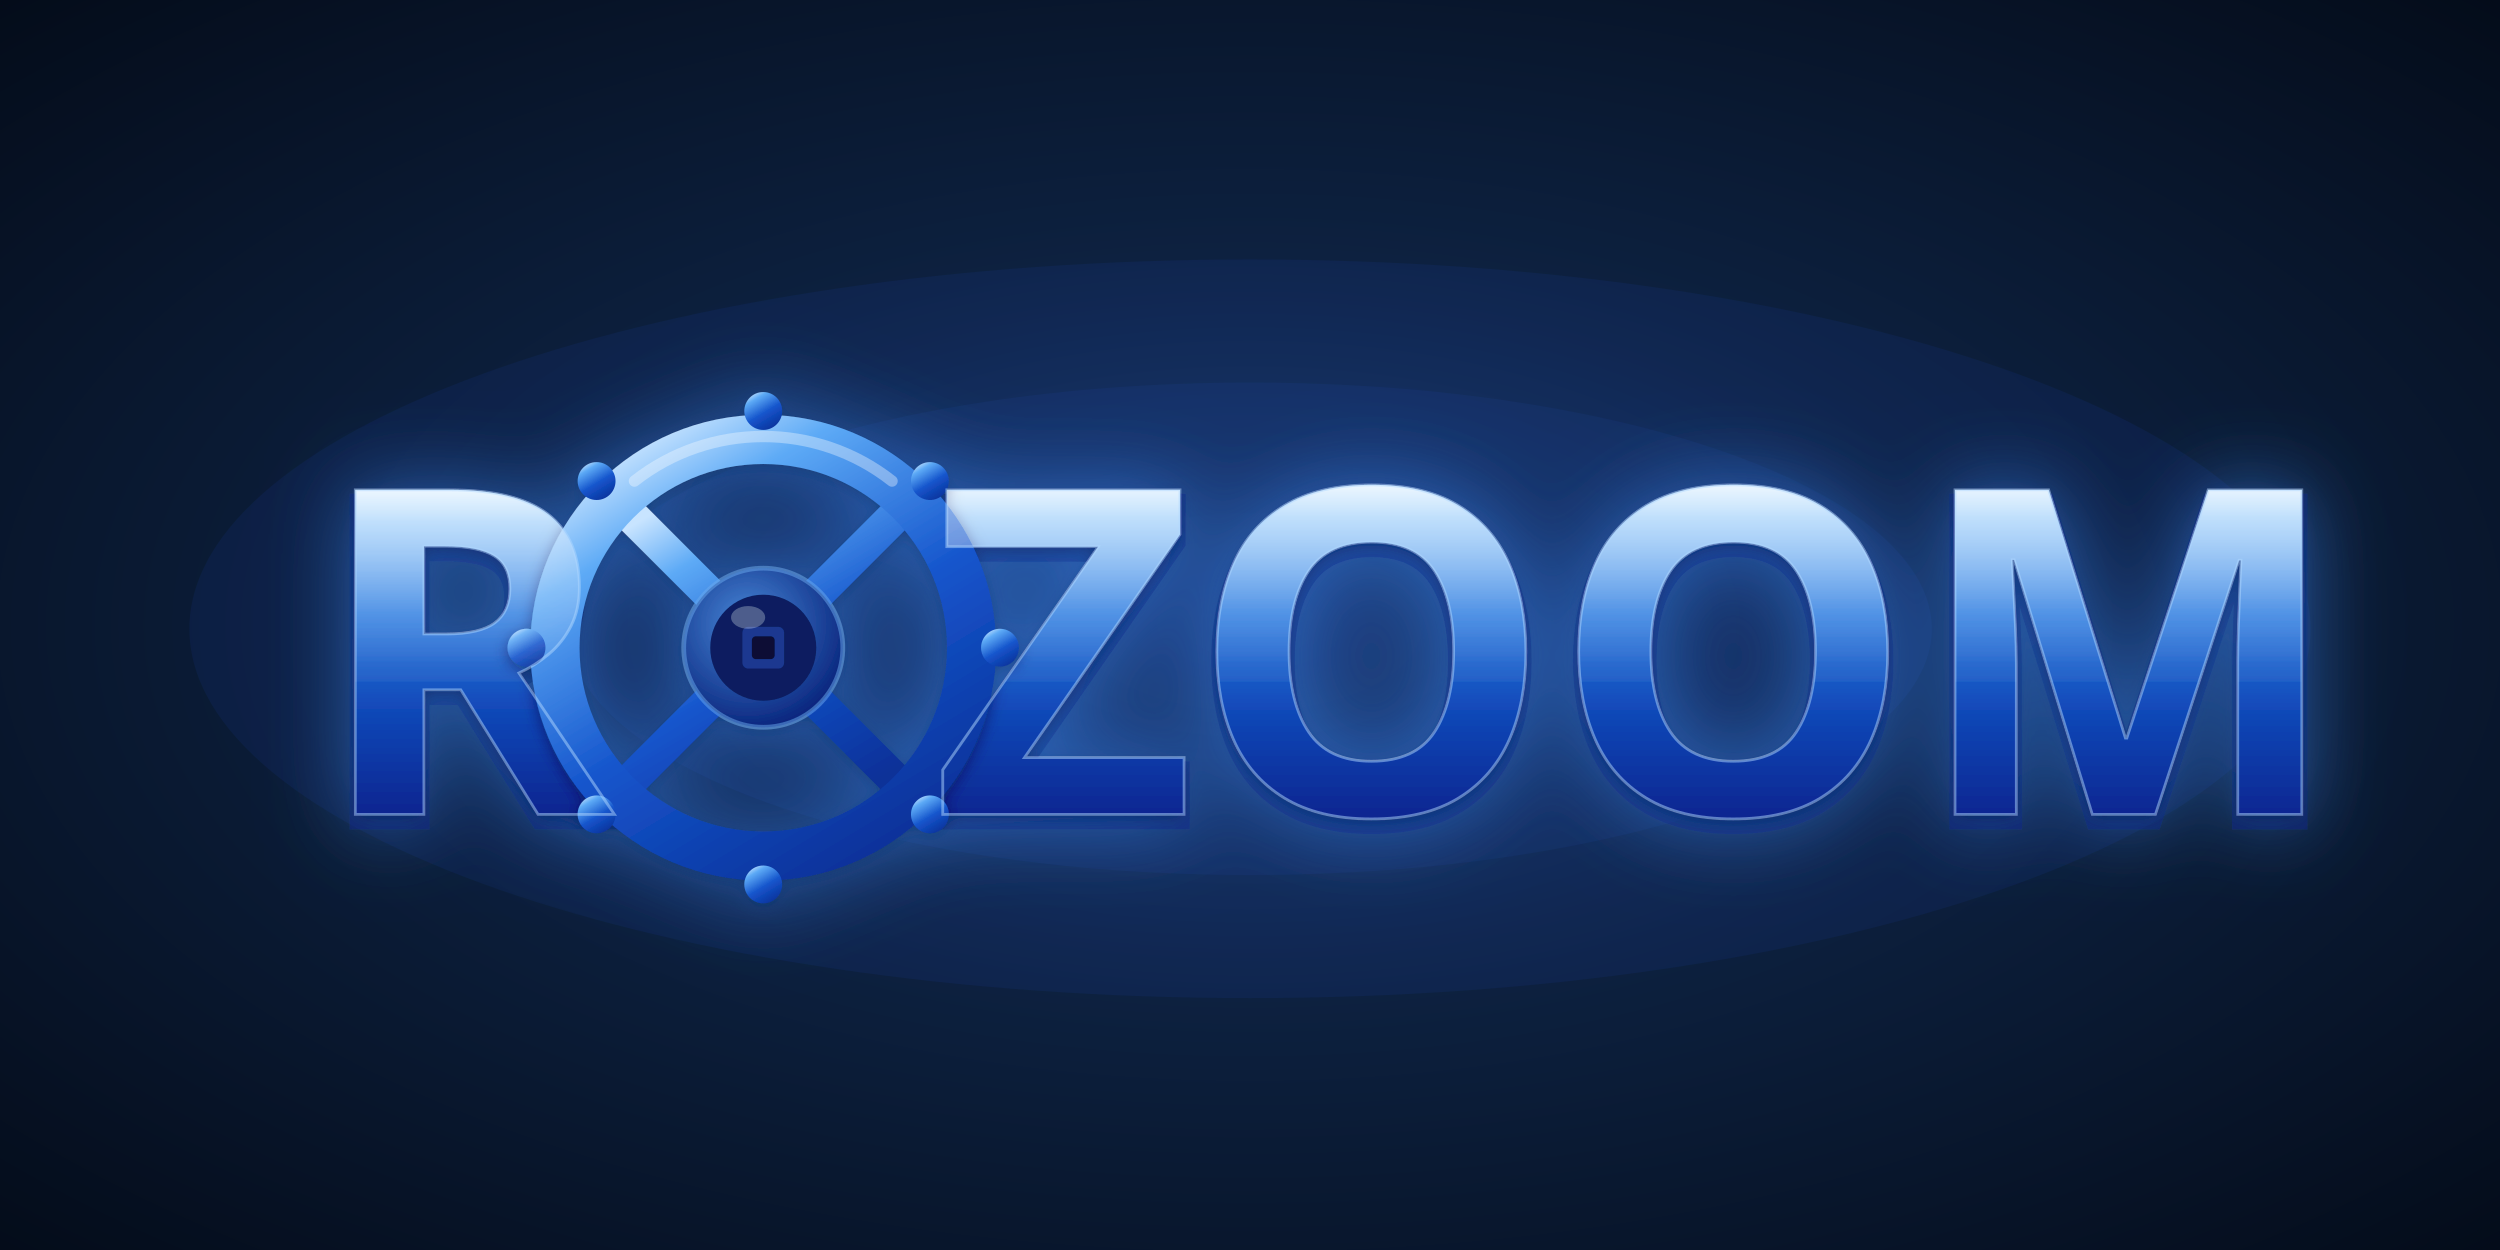
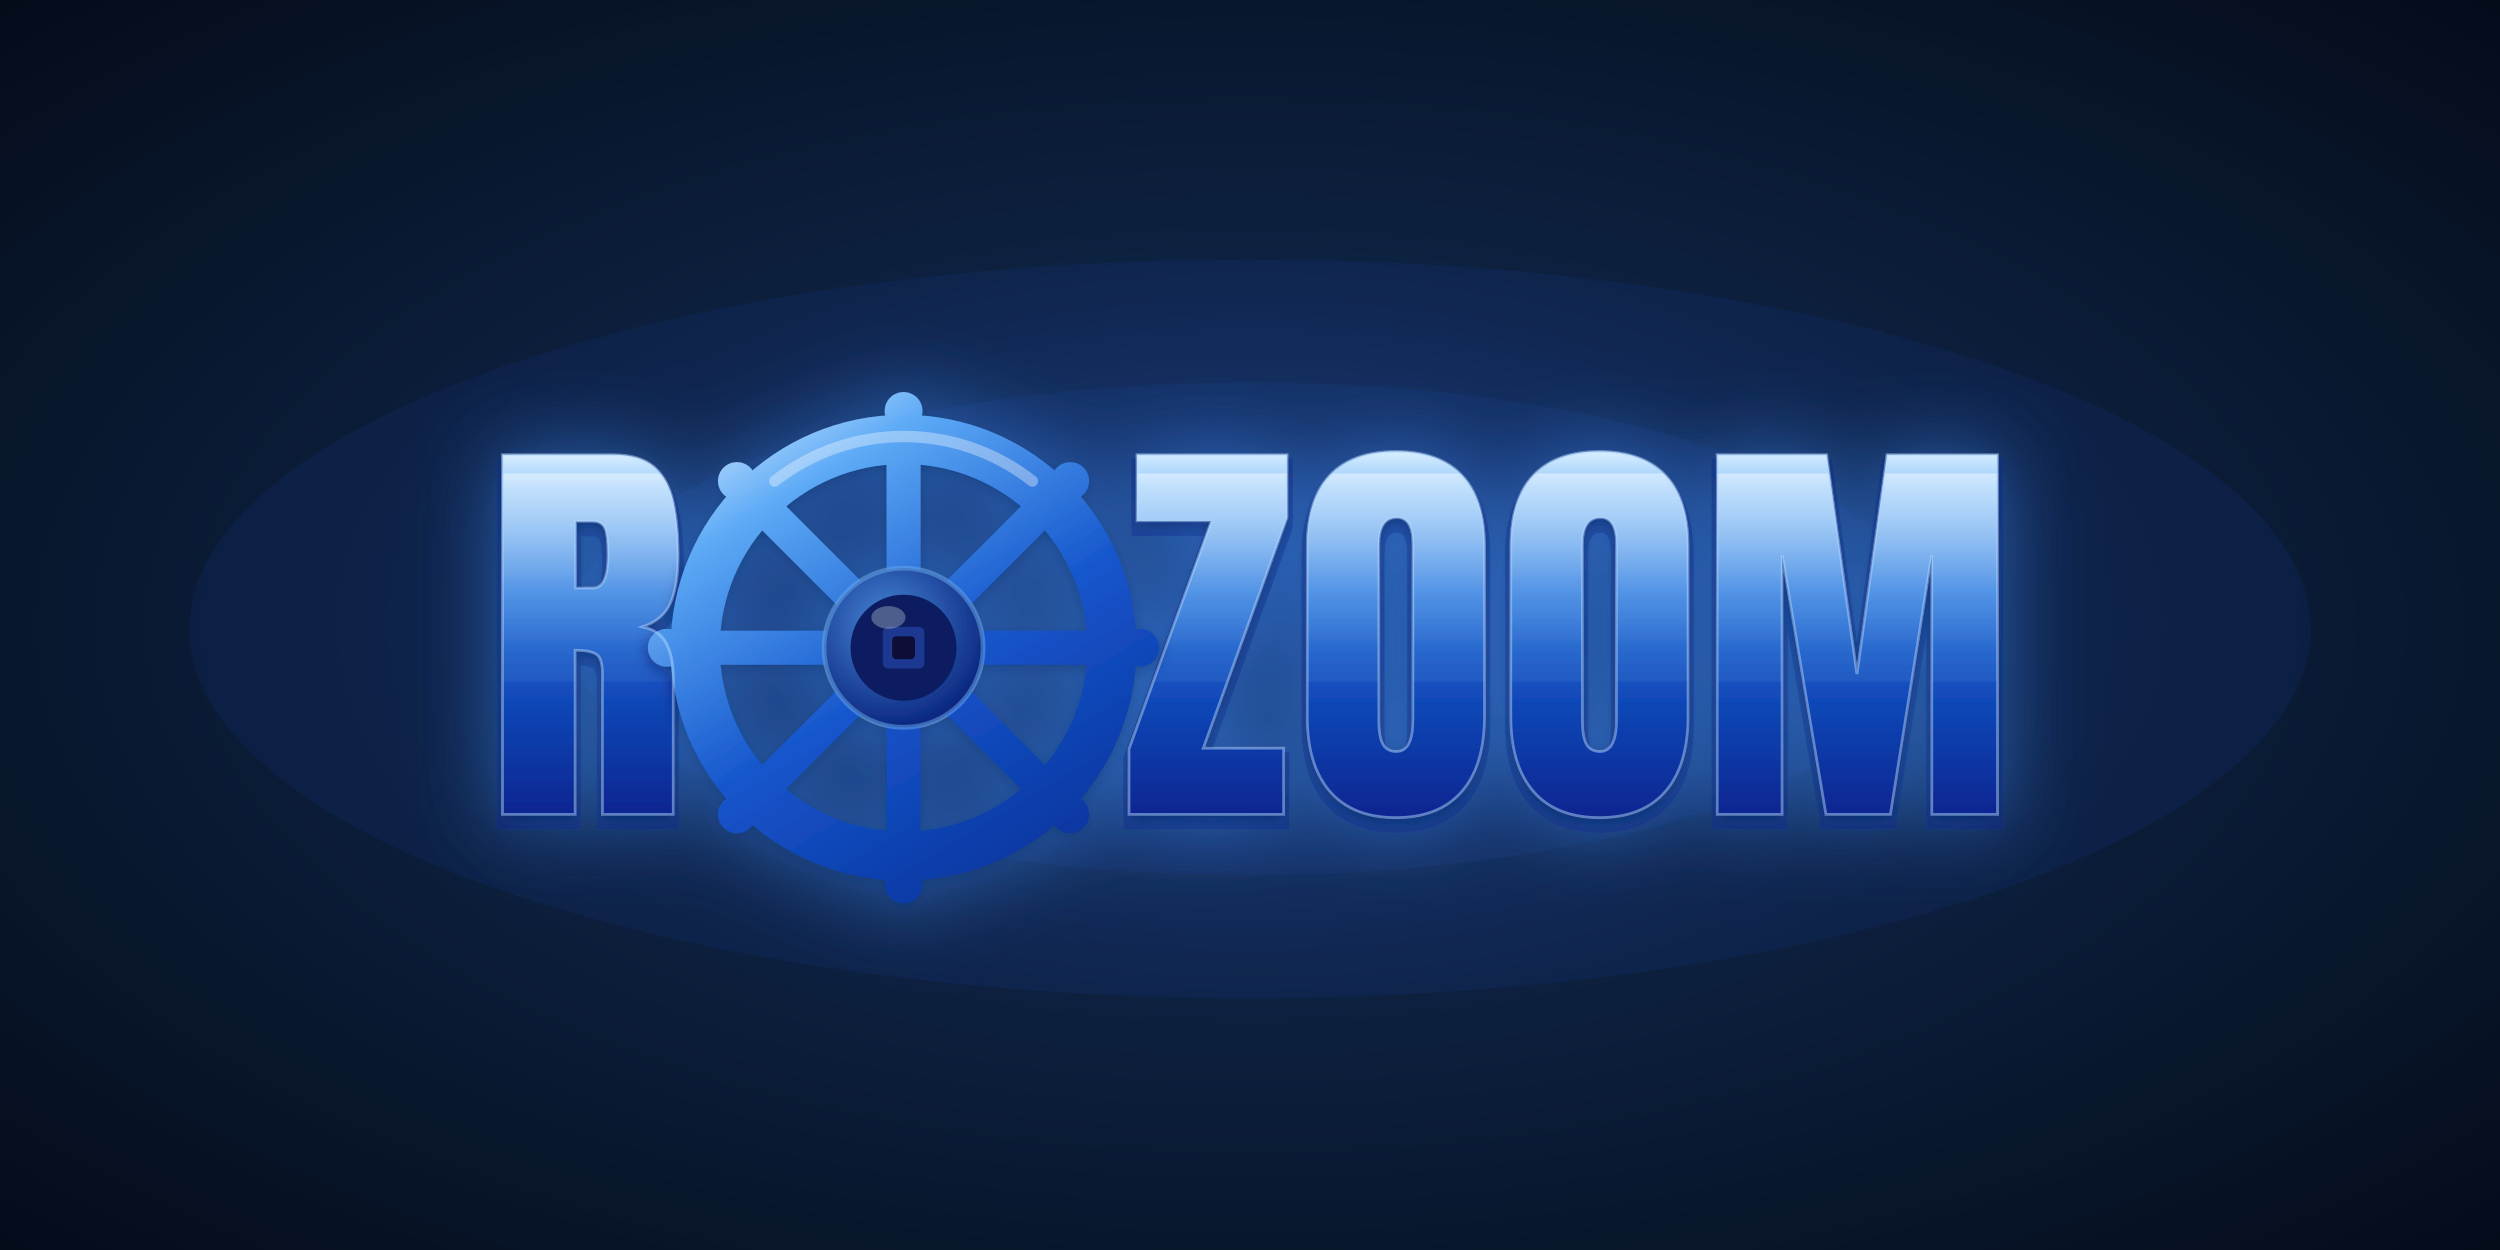
<svg xmlns="http://www.w3.org/2000/svg" viewBox="0 0 1320 660" width="1320" height="660">
  <defs>
    <radialGradient id="bgGrad" cx="50%" cy="50%" r="70%">
      <stop offset="0%" stop-color="#1c3d70" />
      <stop offset="42%" stop-color="#0d2140" />
      <stop offset="100%" stop-color="#040c1a" />
    </radialGradient>
    <linearGradient id="letterFill" x1="0" y1="0" x2="0" y2="1">
      <stop offset="0%" stop-color="#d8eeff" />
      <stop offset="10%" stop-color="#92c8fa" />
      <stop offset="38%" stop-color="#2b7be0" />
      <stop offset="68%" stop-color="#1148b8" />
      <stop offset="100%" stop-color="#082590" />
    </linearGradient>
-     <linearGradient id="wheelFill" x1="0.2" y1="0" x2="0.8" y2="1">
+     <linearGradient id="wheelFill" gradientUnits="userSpaceOnUse" x1="-81" y1="-135" x2="81" y2="135">
      <stop offset="0%" stop-color="#c8e4ff" />
      <stop offset="18%" stop-color="#5daaf6" />
      <stop offset="55%" stop-color="#1555cc" />
      <stop offset="100%" stop-color="#0a3098" />
    </linearGradient>
    <radialGradient id="hubFill" cx="40%" cy="35%" r="65%">
      <stop offset="0%" stop-color="#4888d8" />
      <stop offset="100%" stop-color="#0b2880" />
    </radialGradient>
    <linearGradient id="shineGrad" x1="0" y1="0" x2="0" y2="1">
      <stop offset="0%" stop-color="white" stop-opacity="0.55" />
      <stop offset="55%" stop-color="white" stop-opacity="0.06" />
      <stop offset="100%" stop-color="white" stop-opacity="0" />
    </linearGradient>
    <filter id="depthShadow" x="-8%" y="-8%" width="120%" height="130%">
      <feDropShadow dx="0" dy="7" stdDeviation="14" flood-color="#0028b8" flood-opacity="0.85" />
      <feDropShadow dx="0" dy="2" stdDeviation="4" flood-color="#00114d" flood-opacity="0.6" />
    </filter>
    <filter id="logoGlow" x="-25%" y="-35%" width="150%" height="170%">
      <feGaussianBlur in="SourceGraphic" stdDeviation="22" result="blur" />
      <feColorMatrix in="blur" type="matrix" values="0 0 0 0 0.05  0 0 0 0 0.28  0 0 0 0 1   0 0 0 0.55 0" result="coloredBlur" />
      <feMerge>
        <feMergeNode in="coloredBlur" />
        <feMergeNode in="SourceGraphic" />
      </feMerge>
    </filter>
    <clipPath id="shineClip">
      <rect x="0" y="250" width="1320" height="110" />
    </clipPath>
+     <path id="rz-r" d="M229.61 430L191.20 430L191.20 240.08L249.47 240.08Q264.04 240.08 271.48 246.71Q278.93 253.35 281.46 265.28Q284 277.20 284 293.28L284 293.28Q284 308.82 280.06 318.10Q276.12 327.38 265.22 330.94L265.22 330.94Q274.18 332.77 277.80 339.84Q281.41 346.91 281.41 358.13L281.41 358.13L281.41 430L243.97 430L243.97 355.65Q243.97 347.34 240.57 345.34Q237.17 343.35 229.61 343.35L229.61 343.35L229.61 430ZM229.83 275.26L229.83 310.44L239.00 310.44Q246.88 310.44 246.88 293.28L246.88 293.28Q246.88 282.16 245.15 278.71Q243.43 275.26 238.68 275.26L238.68 275.26L229.83 275.26Z" />
+     <path id="rz-zoom" d="M603.69 430L522 430L522 395.47L565.49 275.04L526.21 275.04L526.21 240.08L605.52 240.08L605.52 273.31L561.28 395.04L603.69 395.04L603.69 430ZM662.93 431.73L662.93 431.73Q640.16 431.73 628.13 417.97Q616.10 404.21 616.10 378.20L616.10 378.20L616.10 287.99Q616.10 263.60 628.02 250.98Q639.95 238.35 662.93 238.35L662.93 238.35Q685.92 238.35 697.84 250.98Q709.76 263.60 709.76 287.99L709.76 287.99L709.76 378.20Q709.76 404.21 697.73 417.97Q685.70 431.73 662.93 431.73ZM663.25 396.76L663.25 396.76Q671.89 396.76 671.89 380.04L671.89 380.04L671.89 287.34Q671.89 273.31 663.47 273.31L663.47 273.31Q653.97 273.31 653.97 287.67L653.97 287.67L653.97 380.25Q653.97 389.10 656.13 392.93Q658.29 396.76 663.25 396.76ZM770.41 431.73L770.41 431.73Q747.64 431.73 735.61 417.97Q723.58 404.21 723.58 378.20L723.58 378.20L723.58 287.99Q723.58 263.60 735.50 250.98Q747.42 238.35 770.41 238.35L770.41 238.35Q793.39 238.35 805.32 250.98Q817.24 263.60 817.24 287.99L817.24 287.99L817.24 378.20Q817.24 404.21 805.21 417.97Q793.18 431.73 770.41 431.73ZM770.73 396.76L770.73 396.76Q779.37 396.76 779.37 380.04L779.37 380.04L779.37 287.34Q779.37 273.31 770.95 273.31L770.95 273.31Q761.45 273.31 761.45 287.67L761.45 287.67L761.45 380.25Q761.45 389.10 763.61 392.93Q765.77 396.76 770.73 396.76ZM866.88 430L832.57 430L832.57 240.08L890.41 240.08L906.38 355.87L922.24 240.08L980.62 240.08L980.62 430L945.87 430L945.87 293.17L924.07 430L889.97 430L866.88 293.17L866.88 430Z" />
  </defs>
  <rect width="1320" height="660" fill="url(#bgGrad)" />
  <ellipse cx="660" cy="332" rx="560" ry="195" fill="#1a48cc" opacity="0.10" />
  <ellipse cx="660" cy="332" rx="360" ry="130" fill="#2255dd" opacity="0.08" />
-   <g filter="url(#logoGlow)">
-     <g opacity="0.45" transform="translate(0,5)">
-       <text x="166" y="430" font-family="Impact,'Arial Black',sans-serif" font-size="240" font-weight="900" fill="#04128a" stroke="#04128a" stroke-width="6">R</text>
-       <text x="492" y="430" font-family="Impact,'Arial Black',sans-serif" font-size="240" font-weight="900" fill="#04128a" stroke="#04128a" stroke-width="6">ZOOM</text>
-     </g>
-     <text x="166" y="430" font-family="Impact,'Arial Black',sans-serif" font-size="240" font-weight="900" fill="url(#letterFill)" filter="url(#depthShadow)">R</text>
-     <text x="492" y="430" font-family="Impact,'Arial Black',sans-serif" font-size="240" font-weight="900" fill="url(#letterFill)" filter="url(#depthShadow)">ZOOM</text>
-     <g transform="translate(403,342)" filter="url(#depthShadow)">
-       <line x1="0" y1="-110" x2="0" y2="110" stroke="url(#wheelFill)" stroke-width="18" stroke-linecap="round" />
-       <line x1="-110" y1="0" x2="110" y2="0" stroke="url(#wheelFill)" stroke-width="18" stroke-linecap="round" />
-       <line x1="-78" y1="-78" x2="78" y2="78" stroke="url(#wheelFill)" stroke-width="18" stroke-linecap="round" />
-       <line x1="78" y1="-78" x2="-78" y2="78" stroke="url(#wheelFill)" stroke-width="18" stroke-linecap="round" />
-       <circle r="110" fill="none" stroke="url(#wheelFill)" stroke-width="26" />
-       <circle cx="0" cy="-125" r="10" fill="url(#wheelFill)" />
-       <circle cx="0" cy="125" r="10" fill="url(#wheelFill)" />
-       <circle cx="-125" cy="0" r="10" fill="url(#wheelFill)" />
-       <circle cx="125" cy="0" r="10" fill="url(#wheelFill)" />
-       <circle cx="-88" cy="-88" r="10" fill="url(#wheelFill)" />
-       <circle cx="88" cy="-88" r="10" fill="url(#wheelFill)" />
-       <circle cx="-88" cy="88" r="10" fill="url(#wheelFill)" />
-       <circle cx="88" cy="88" r="10" fill="url(#wheelFill)" />
-       <circle r="42" fill="url(#hubFill)" />
-       <circle r="42" fill="none" stroke="#6aaaee" stroke-width="2.5" opacity="0.5" />
-       <circle r="28" fill="#0a1e60" />
-       <rect x="-11" y="-11" width="22" height="22" rx="3" fill="#1a3890" />
-       <rect x="-6" y="-6" width="12" height="12" rx="2" fill="#070e34" />
-       <path d="M -68,-88 A 110 110 0 0 1 68,-88" fill="none" stroke="white" stroke-width="6" stroke-linecap="round" opacity="0.35" />
-       <ellipse cx="-8" cy="-16" rx="9" ry="6" fill="white" opacity="0.28" />
-     </g>
-     <g clip-path="url(#shineClip)" opacity="0.9">
-       <text x="166" y="430" font-family="Impact,'Arial Black',sans-serif" font-size="240" font-weight="900" fill="url(#shineGrad)">R</text>
-       <text x="492" y="430" font-family="Impact,'Arial Black',sans-serif" font-size="240" font-weight="900" fill="url(#shineGrad)">ZOOM</text>
-     </g>
-     <g opacity="0.5">
-       <text x="166" y="430" font-family="Impact,'Arial Black',sans-serif" font-size="240" font-weight="900" fill="none" stroke="#b0d8ff" stroke-width="1.5">R</text>
-       <text x="492" y="430" font-family="Impact,'Arial Black',sans-serif" font-size="240" font-weight="900" fill="none" stroke="#b0d8ff" stroke-width="1.5">ZOOM</text>
+   <g transform="translate(74.09,0)">
+     <g filter="url(#logoGlow)">
+       <g opacity="0.45" transform="translate(0,5)">
+         <use href="#rz-r" fill="#04128a" stroke="#04128a" stroke-width="6" />
+         <use href="#rz-zoom" fill="#04128a" stroke="#04128a" stroke-width="6" />
+       </g>
+       <use href="#rz-r" fill="url(#letterFill)" filter="url(#depthShadow)" />
+       <use href="#rz-zoom" fill="url(#letterFill)" filter="url(#depthShadow)" />
+       <g transform="translate(403,342)" filter="url(#depthShadow)">
+         <line x1="0" y1="-110" x2="0" y2="110" stroke="url(#wheelFill)" stroke-width="18" stroke-linecap="round" />
+         <line x1="-110" y1="0" x2="110" y2="0" stroke="url(#wheelFill)" stroke-width="18" stroke-linecap="round" />
+         <line x1="-78" y1="-78" x2="78" y2="78" stroke="url(#wheelFill)" stroke-width="18" stroke-linecap="round" />
+         <line x1="78" y1="-78" x2="-78" y2="78" stroke="url(#wheelFill)" stroke-width="18" stroke-linecap="round" />
+         <circle r="110" fill="none" stroke="url(#wheelFill)" stroke-width="26" />
+         <circle cx="0" cy="-125" r="10" fill="url(#wheelFill)" />
+         <circle cx="0" cy="125" r="10" fill="url(#wheelFill)" />
+         <circle cx="-125" cy="0" r="10" fill="url(#wheelFill)" />
+         <circle cx="125" cy="0" r="10" fill="url(#wheelFill)" />
+         <circle cx="-88" cy="-88" r="10" fill="url(#wheelFill)" />
+         <circle cx="88" cy="-88" r="10" fill="url(#wheelFill)" />
+         <circle cx="-88" cy="88" r="10" fill="url(#wheelFill)" />
+         <circle cx="88" cy="88" r="10" fill="url(#wheelFill)" />
+         <circle r="42" fill="url(#hubFill)" />
+         <circle r="42" fill="none" stroke="#6aaaee" stroke-width="2.5" opacity="0.5" />
+         <circle r="28" fill="#0a1e60" />
+         <rect x="-11" y="-11" width="22" height="22" rx="3" fill="#1a3890" />
+         <rect x="-6" y="-6" width="12" height="12" rx="2" fill="#070e34" />
+         <path d="M -68,-88 A 110 110 0 0 1 68,-88" fill="none" stroke="white" stroke-width="6" stroke-linecap="round" opacity="0.35" />
+         <ellipse cx="-8" cy="-16" rx="9" ry="6" fill="white" opacity="0.28" />
+       </g>
+       <g clip-path="url(#shineClip)" opacity="0.9">
+         <use href="#rz-r" fill="url(#shineGrad)" />
+         <use href="#rz-zoom" fill="url(#shineGrad)" />
+       </g>
+       <g opacity="0.5">
+         <use href="#rz-r" fill="none" stroke="#b0d8ff" stroke-width="1.5" />
+         <use href="#rz-zoom" fill="none" stroke="#b0d8ff" stroke-width="1.5" />
+       </g>
    </g>
  </g>
</svg>
